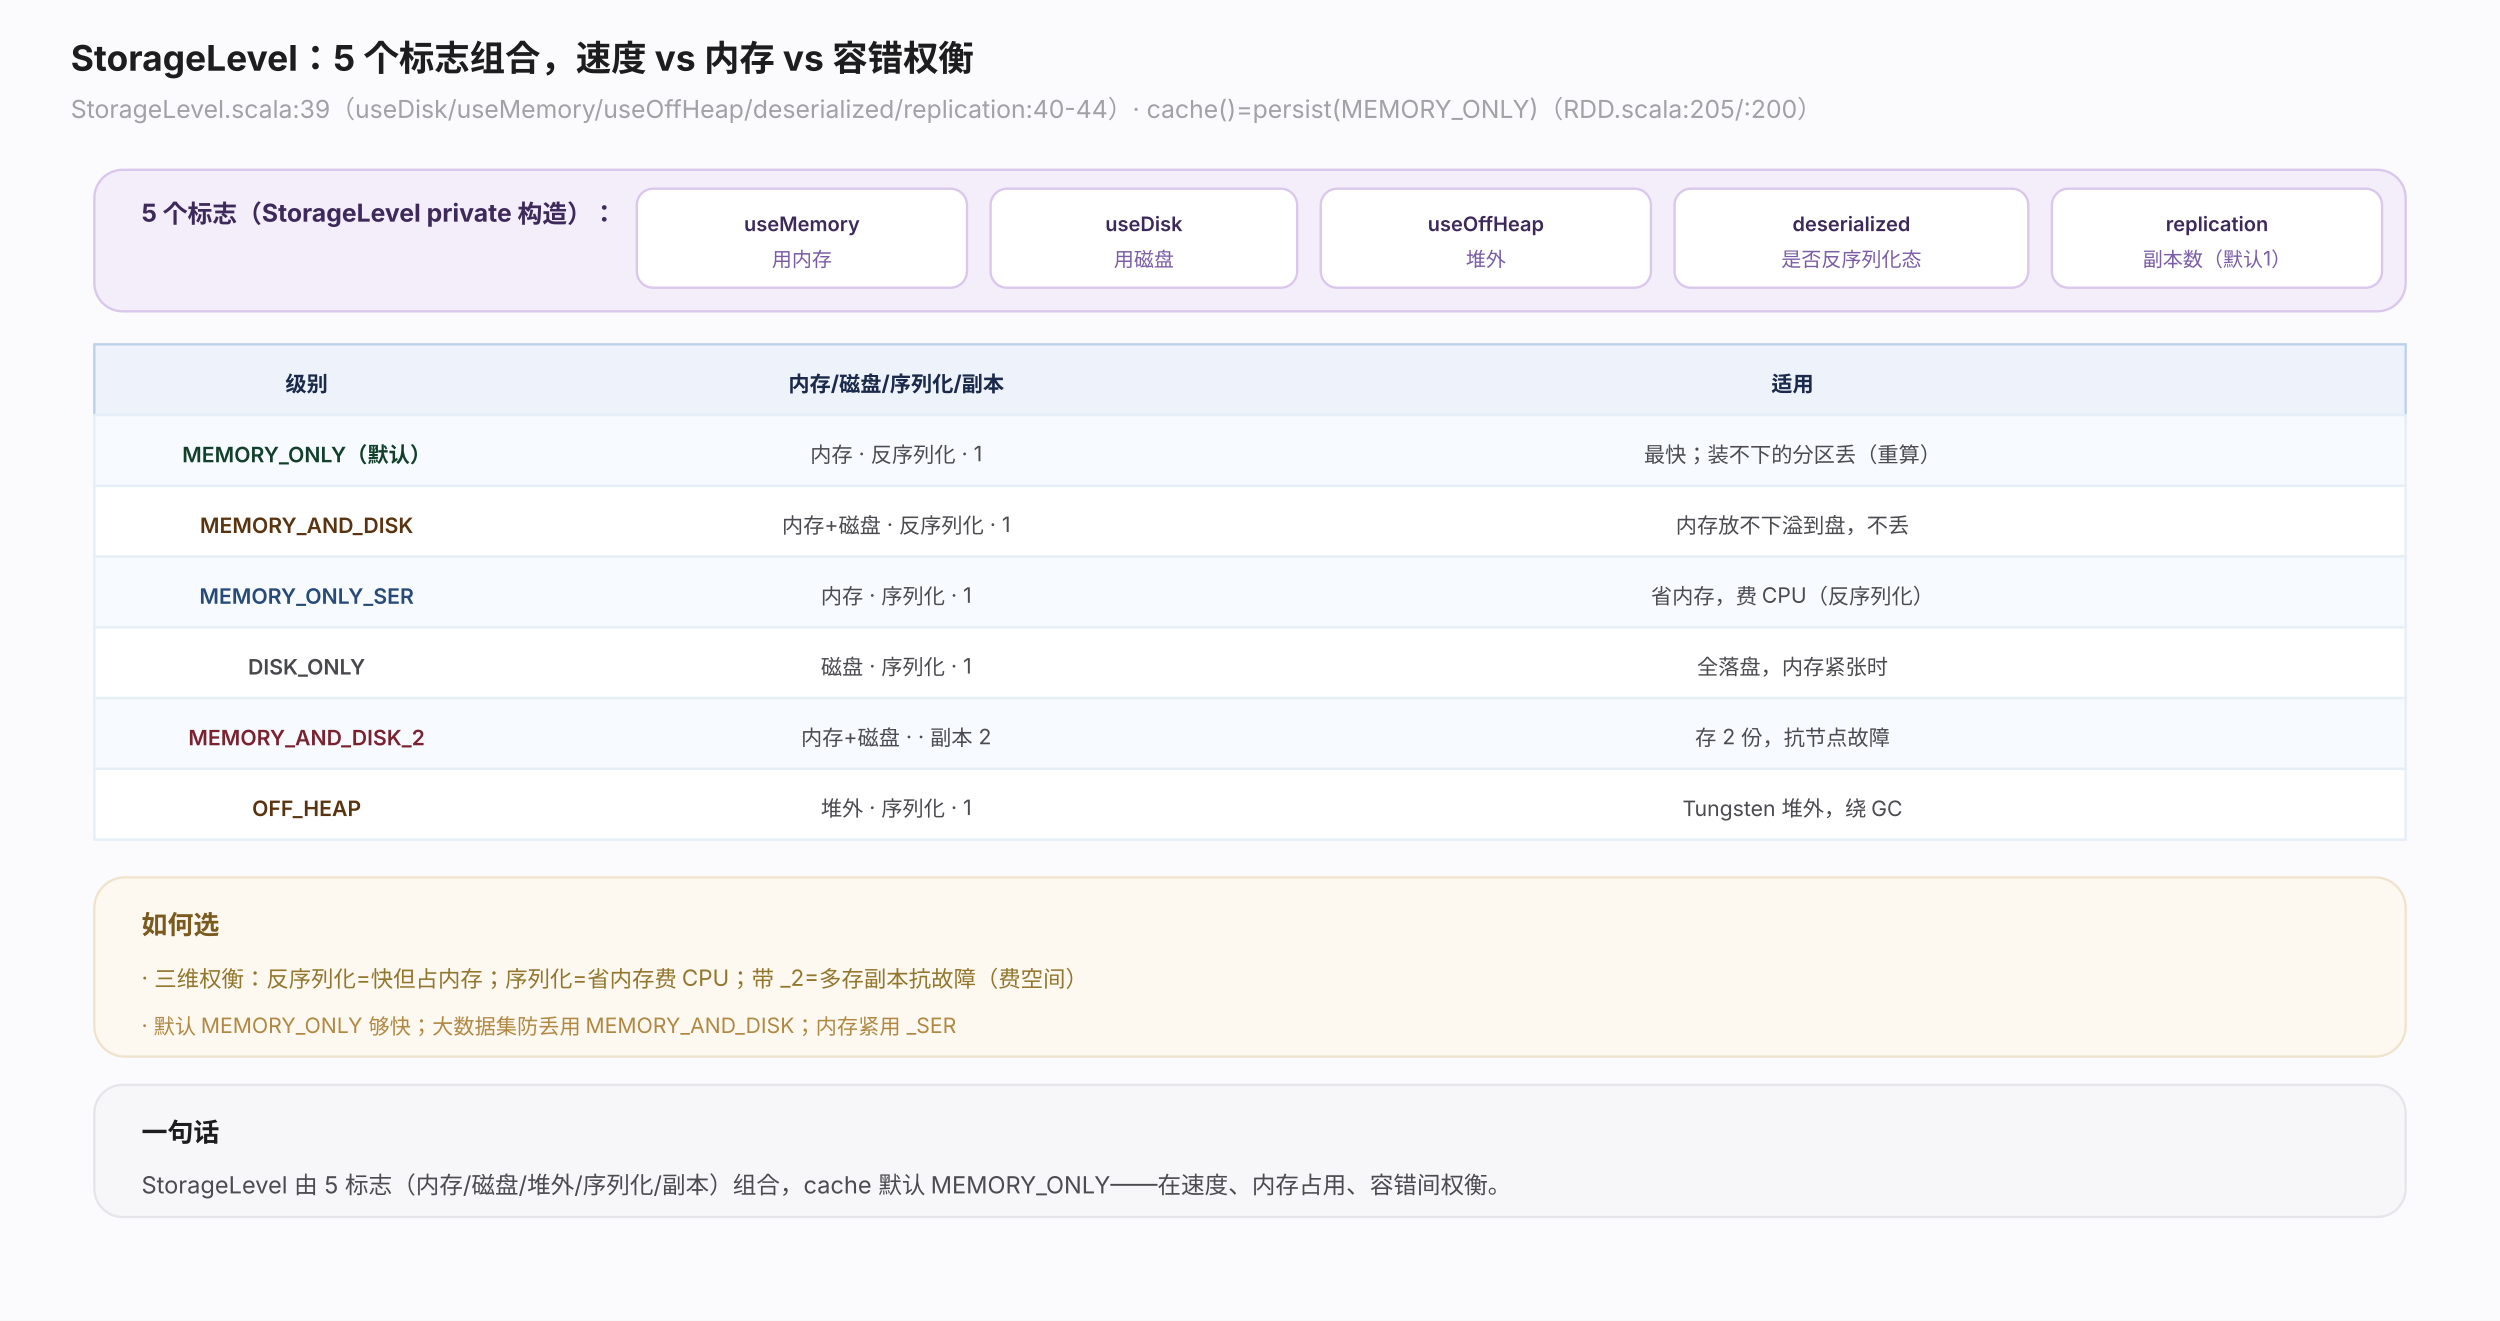
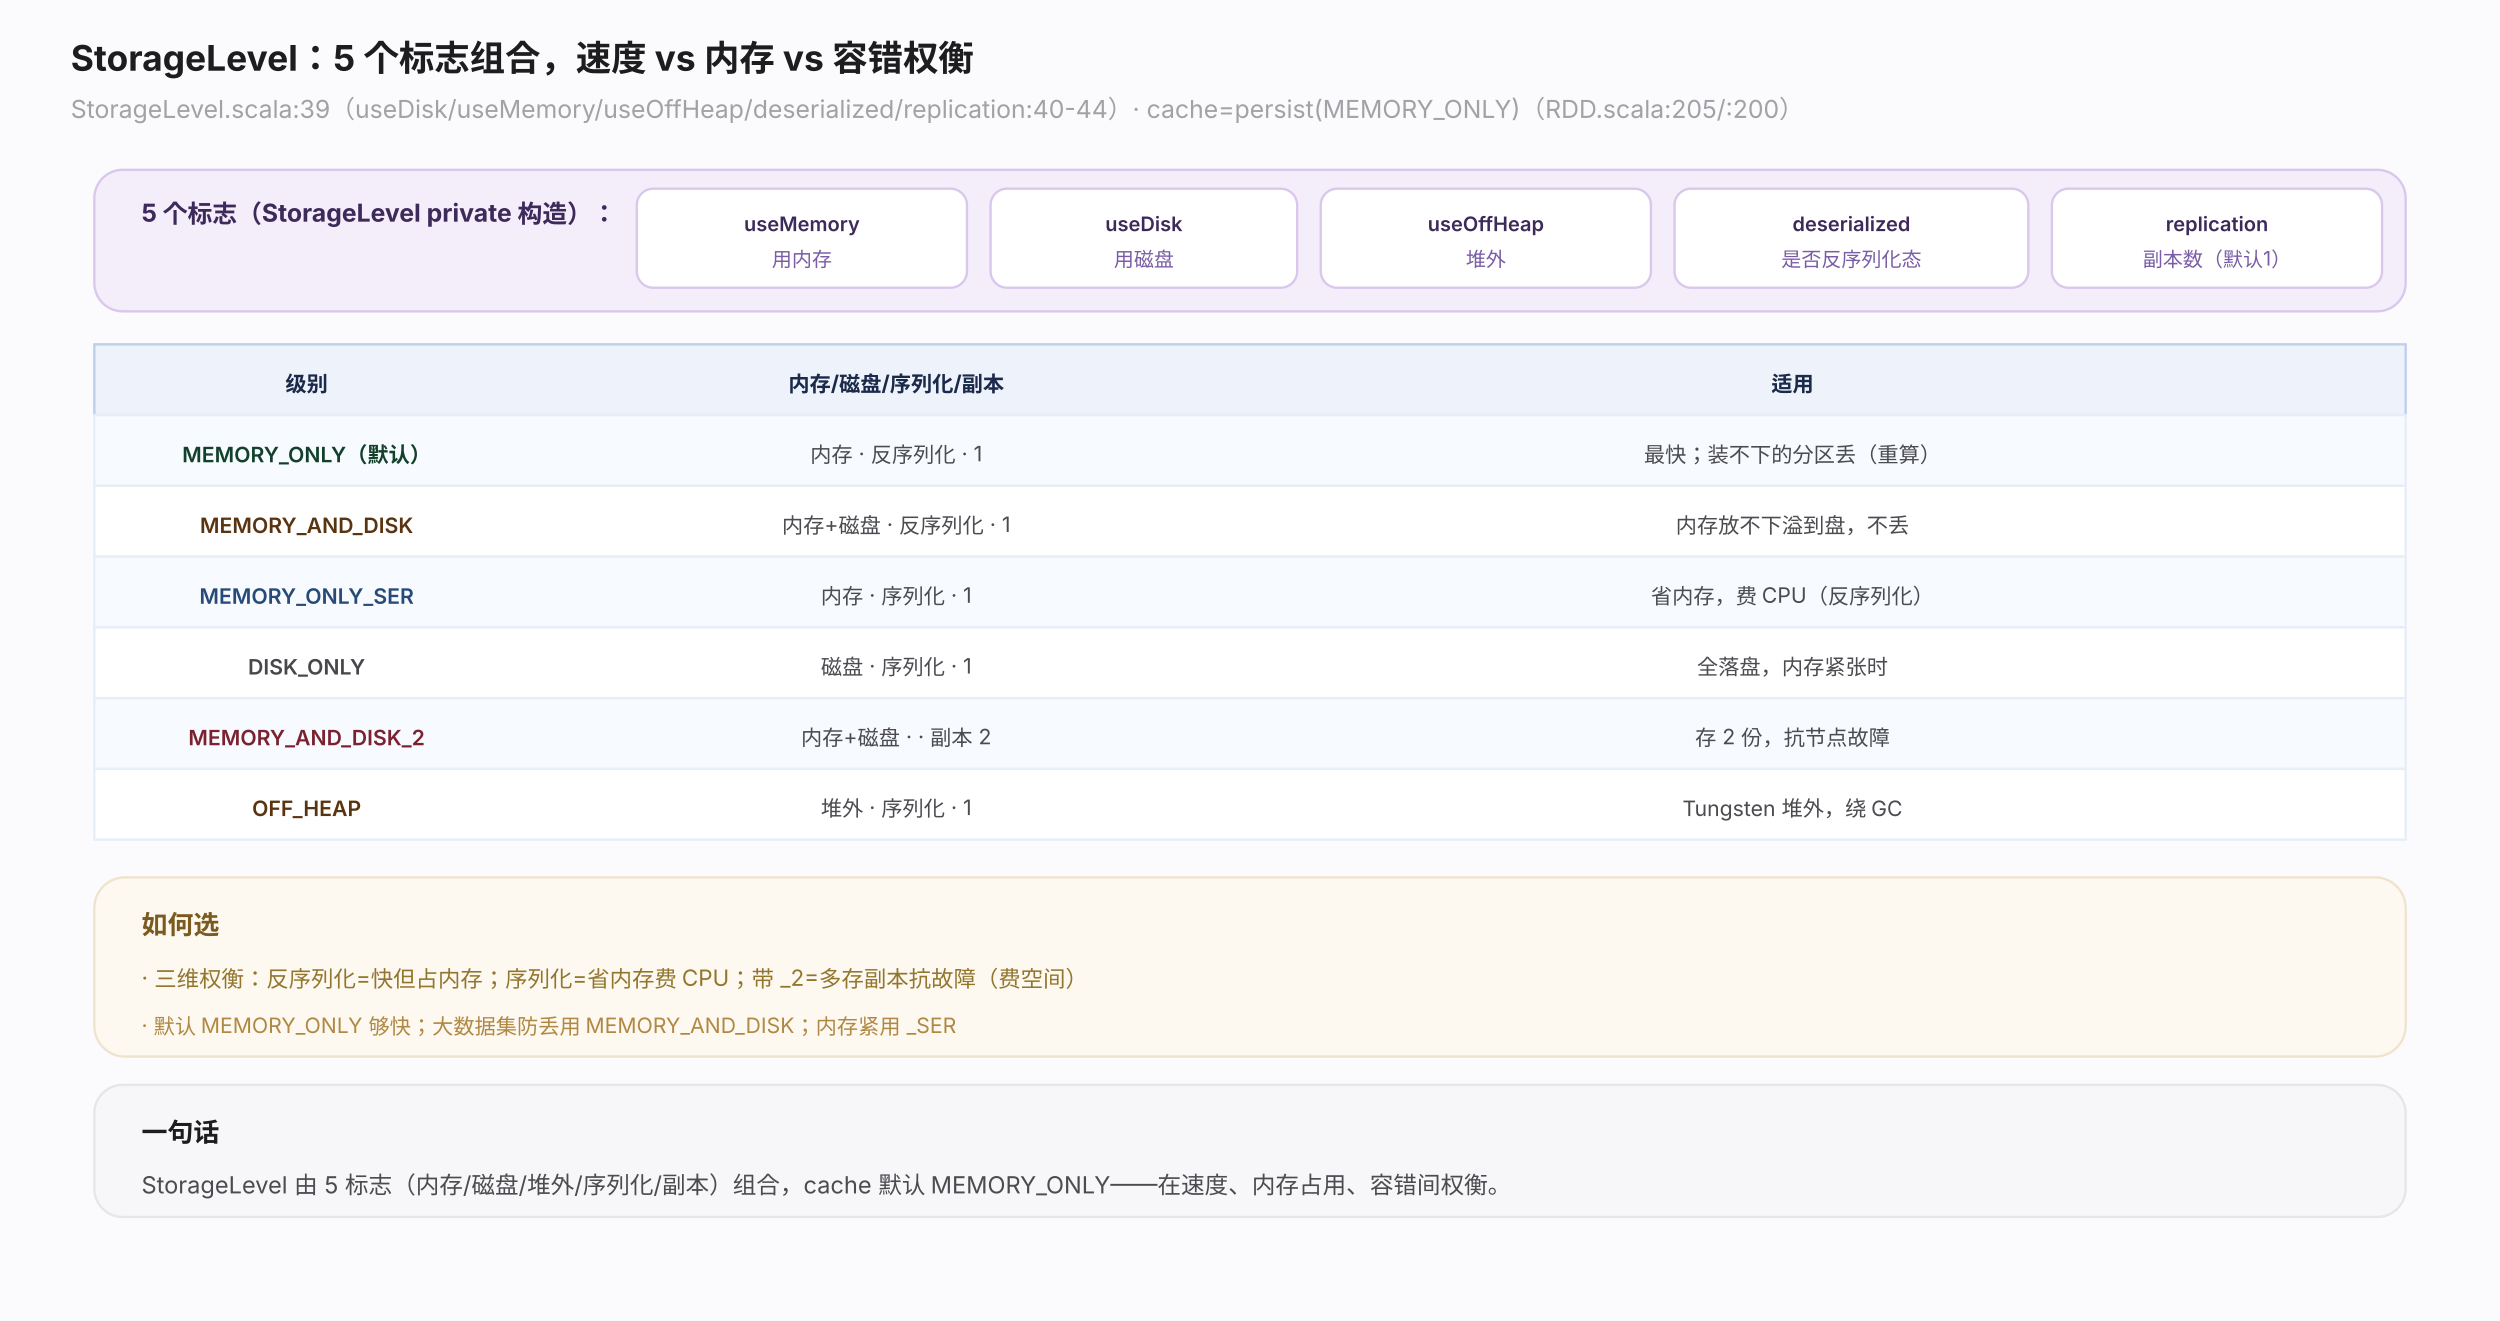
<svg xmlns="http://www.w3.org/2000/svg" width="1060" height="560" viewBox="0 0 1060 560" font-family="-apple-system,BlinkMacSystemFont,'SF Pro Display','Helvetica Neue','PingFang SC','Microsoft YaHei',sans-serif">
  <defs>
    <filter id="soft" x="-20%" y="-20%" width="140%" height="140%">
      <feDropShadow dx="0" dy="1.5" stdDeviation="4" flood-color="#1d1d1f" flood-opacity="0.07" />
    </filter>
  </defs>
  <rect width="1060" height="560" fill="#fbfbfd" />
  <text x="30" y="30" font-size="15" font-weight="700" fill="#1d1d1f">StorageLevel：5 个标志组合，速度 vs 内存 vs 容错权衡</text>
-   <text x="30" y="50" font-size="10.5" fill="#a1a1a6">StorageLevel.scala:39（useDisk/useMemory/useOffHeap/deserialized/replication:40-44）· cache()=persist(MEMORY_ONLY)（RDD.scala:205/:200）</text>
+   <text x="30" y="50" font-size="10.5" fill="#a1a1a6">StorageLevel.scala:39（useDisk/useMemory/useOffHeap/deserialized/replication:40-44）· cache=persist(MEMORY_ONLY)（RDD.scala:205/:200）</text>
  <rect x="40" y="72" width="980" height="60" rx="12" fill="#f4eefb" stroke="#d9c7ec" />
  <text x="60" y="94" font-size="10.5" font-weight="700" fill="#3d2a5a">5 个标志（StorageLevel private 构造）：</text>
  <g font-size="8.5" text-anchor="middle">
    <rect x="270" y="80" width="140" height="42" rx="7" fill="#fff" stroke="#d9c7ec" />
    <text x="340" y="98" font-weight="600" fill="#3d2a5a">useMemory</text>
    <text x="340" y="113" fill="#7a5da5">用内存</text>
    <rect x="420" y="80" width="130" height="42" rx="7" fill="#fff" stroke="#d9c7ec" />
    <text x="485" y="98" font-weight="600" fill="#3d2a5a">useDisk</text>
    <text x="485" y="113" fill="#7a5da5">用磁盘</text>
    <rect x="560" y="80" width="140" height="42" rx="7" fill="#fff" stroke="#d9c7ec" />
    <text x="630" y="98" font-weight="600" fill="#3d2a5a">useOffHeap</text>
    <text x="630" y="113" fill="#7a5da5">堆外</text>
    <rect x="710" y="80" width="150" height="42" rx="7" fill="#fff" stroke="#d9c7ec" />
    <text x="785" y="98" font-weight="600" fill="#3d2a5a">deserialized</text>
    <text x="785" y="113" fill="#7a5da5">是否反序列化态</text>
    <rect x="870" y="80" width="140" height="42" rx="7" fill="#fff" stroke="#d9c7ec" />
    <text x="940" y="98" font-weight="600" fill="#3d2a5a">replication</text>
    <text x="940" y="113" fill="#7a5da5">副本数（默认1）</text>
  </g>
  <g font-size="9">
    <rect x="40" y="146" width="980" height="30" fill="#eef3fb" stroke="#bcd0ec" />
    <text x="130" y="166" font-weight="700" fill="#1b2a4a" text-anchor="middle">级别</text>
    <text x="380" y="166" font-weight="700" fill="#1b2a4a" text-anchor="middle">内存/磁盘/序列化/副本</text>
    <text x="760" y="166" font-weight="700" fill="#1b2a4a" text-anchor="middle">适用</text>
    <rect x="40" y="176" width="980" height="30" fill="#f7fbff" stroke="#e6eef8" />
    <text x="130" y="196" font-weight="600" fill="#12402a" text-anchor="middle">MEMORY_ONLY（默认）</text>
    <text x="380" y="196" fill="#4b4b50" text-anchor="middle">内存 · 反序列化 · 1</text>
    <text x="760" y="196" fill="#4b4b50" text-anchor="middle">最快；装不下的分区丢（重算）</text>
    <rect x="40" y="206" width="980" height="30" fill="#fff" stroke="#e6eef8" />
    <text x="130" y="226" font-weight="600" fill="#5a3410" text-anchor="middle">MEMORY_AND_DISK</text>
    <text x="380" y="226" fill="#4b4b50" text-anchor="middle">内存+磁盘 · 反序列化 · 1</text>
    <text x="760" y="226" fill="#4b4b50" text-anchor="middle">内存放不下溢到盘，不丢</text>
    <rect x="40" y="236" width="980" height="30" fill="#f7fbff" stroke="#e6eef8" />
    <text x="130" y="256" font-weight="600" fill="#274a78" text-anchor="middle">MEMORY_ONLY_SER</text>
    <text x="380" y="256" fill="#4b4b50" text-anchor="middle">内存 · 序列化 · 1</text>
    <text x="760" y="256" fill="#4b4b50" text-anchor="middle">省内存，费 CPU（反序列化）</text>
    <rect x="40" y="266" width="980" height="30" fill="#fff" stroke="#e6eef8" />
    <text x="130" y="286" font-weight="600" fill="#48484c" text-anchor="middle">DISK_ONLY</text>
    <text x="380" y="286" fill="#4b4b50" text-anchor="middle">磁盘 · 序列化 · 1</text>
    <text x="760" y="286" fill="#4b4b50" text-anchor="middle">全落盘，内存紧张时</text>
    <rect x="40" y="296" width="980" height="30" fill="#f7fbff" stroke="#e6eef8" />
    <text x="130" y="316" font-weight="600" fill="#7a2230" text-anchor="middle">MEMORY_AND_DISK_2</text>
    <text x="380" y="316" fill="#4b4b50" text-anchor="middle">内存+磁盘 · · 副本 2</text>
    <text x="760" y="316" fill="#4b4b50" text-anchor="middle">存 2 份，抗节点故障</text>
    <rect x="40" y="326" width="980" height="30" fill="#fff" stroke="#e6eef8" />
    <text x="130" y="346" font-weight="600" fill="#5a3410" text-anchor="middle">OFF_HEAP</text>
    <text x="380" y="346" fill="#4b4b50" text-anchor="middle">堆外 · 序列化 · 1</text>
    <text x="760" y="346" fill="#4b4b50" text-anchor="middle">Tungsten 堆外，绕 GC</text>
  </g>
  <rect x="40" y="372" width="980" height="76" rx="13" fill="#fdf9f0" stroke="#efe3cd" />
  <text x="60" y="396" font-size="11" font-weight="700" fill="#7a5a1e">如何选</text>
  <text x="60" y="418" font-size="9.5" fill="#93762e">· 三维权衡：反序列化=快但占内存；序列化=省内存费 CPU；带 _2=多存副本抗故障（费空间）</text>
  <text x="60" y="438" font-size="9" fill="#b08843">· 默认 MEMORY_ONLY 够快；大数据集防丢用 MEMORY_AND_DISK；内存紧用 _SER</text>
  <rect x="40" y="460" width="980" height="56" rx="12" fill="#f7f7f9" stroke="#e6e6ea" />
  <text x="60" y="484" font-size="11" font-weight="700" fill="#1d1d1f">一句话</text>
  <text x="60" y="506" font-size="10" fill="#4b4b50">StorageLevel 由 5 标志（内存/磁盘/堆外/序列化/副本）组合，cache 默认 MEMORY_ONLY——在速度、内存占用、容错间权衡。</text>
</svg>
